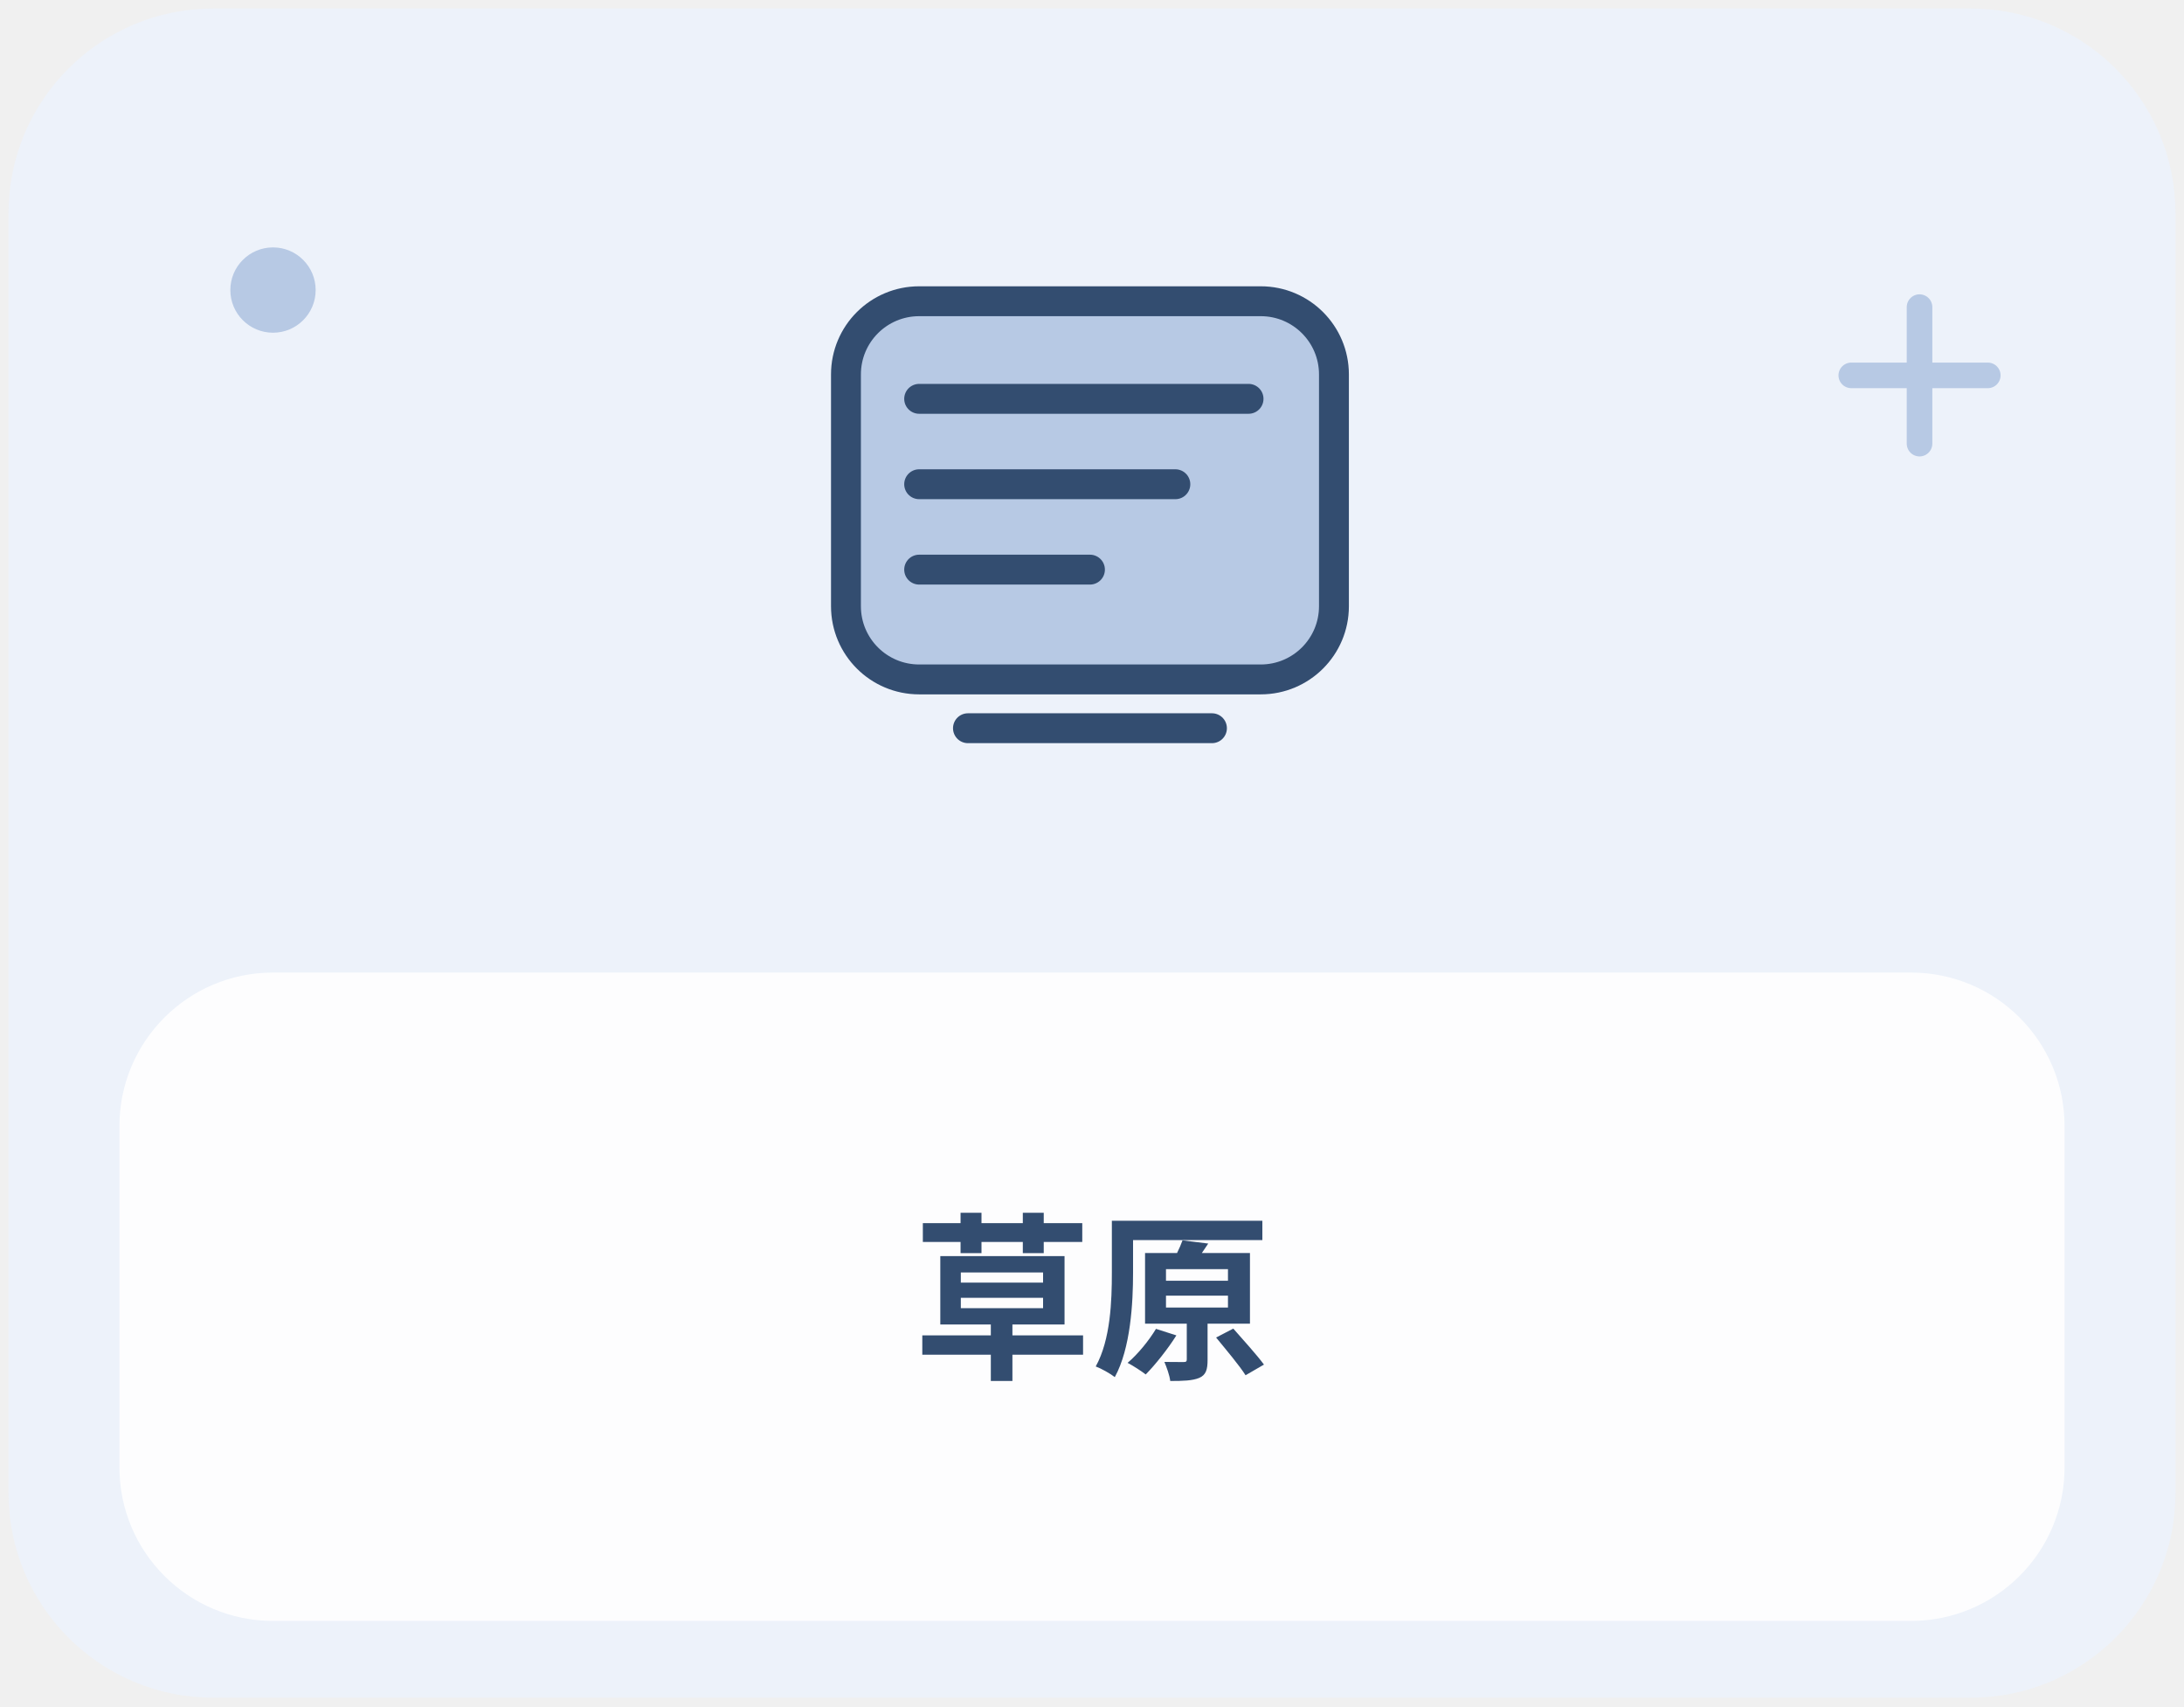
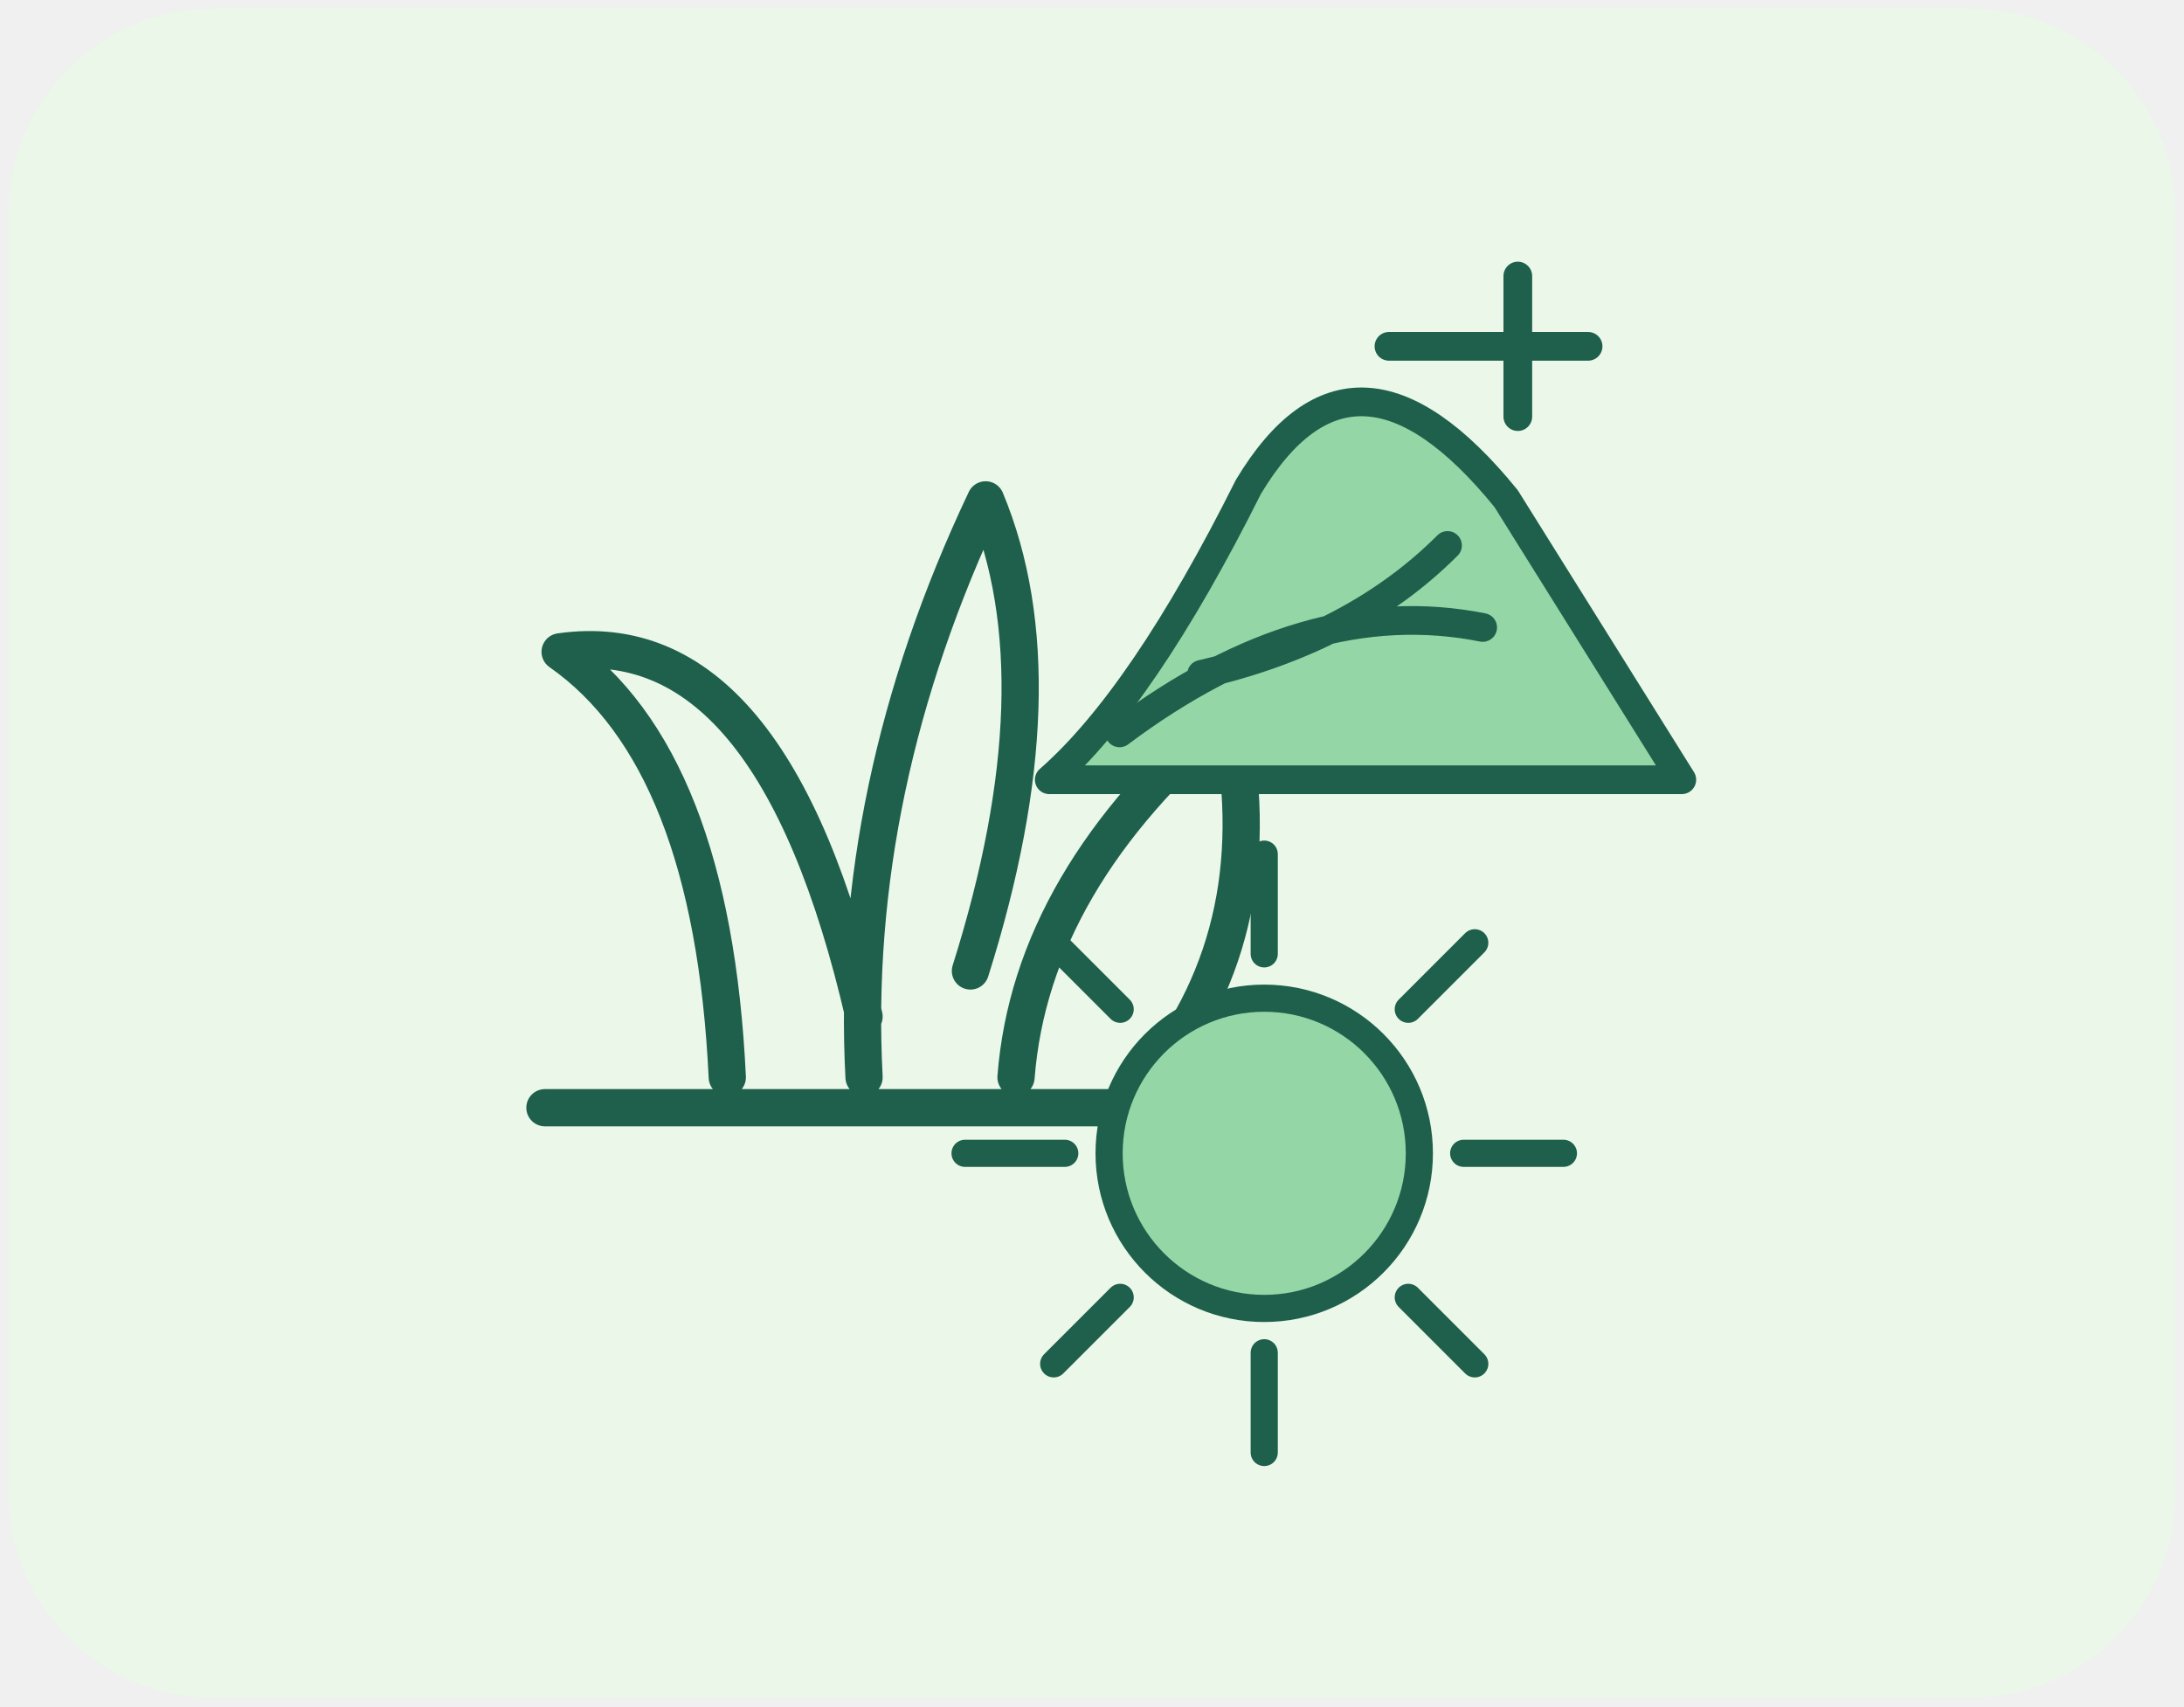
- <svg xmlns="http://www.w3.org/2000/svg" width="256" height="200" viewBox="0 0 256 200" font-family="system-ui,Noto Sans CJK SC,Microsoft YaHei,sans-serif" role="img">
-   <rect x="1" y="1" width="254" height="198" rx="24" fill="#edf2fa" />
-   <circle cx="32" cy="34" r="5" fill="#b7c9e4" />
-   <path d="M225 36v16m-8-8h16" stroke="#b7c9e4" stroke-width="3" stroke-linecap="round" />
-   <g transform="translate(82 11) scale(1.43)" stroke="#334d70" stroke-width="2.45" stroke-linecap="round" stroke-linejoin="round" fill="none">
-     <rect x="12" y="17" width="40" height="31" rx="6" fill="#b7c9e4" />
-     <path d="M18 25h27m-27 7h21m-21 7h14M22 52h20" fill="none" />
+ <svg xmlns="http://www.w3.org/2000/svg" width="256" height="200" viewBox="0 0 256 200" font-family="system-ui,sans-serif" role="img">
+   <rect x="1" y="1" width="254" height="198" rx="24" fill="#eaf7e9" />
+   <g transform="translate(52 20) scale(2.375)" stroke="#1e604b" stroke-width="2.45" stroke-linecap="round" stroke-linejoin="round" fill="none">
+     <g transform="translate(-1 5) scale(0.75)">
+       <path d="M8 55h48M20 53Q19 32 9 25q14-2 20 24m0 4Q28 34 37 15q5 12-1 31m3 7q1-13 14-24 3 14-5 24" fill="none" />
+     </g>
+     <g transform="translate(27 0) scale(0.578125)">
+       <path d="M5 52q8-7 17-25 9-15 22 1l15 24z" fill="#95d6a6" />
+       <path d="M11 48q16-12 31-9m-24 4q13-3 21-11m-5-17h17m-6-6v12" fill="none" />
+     </g>
+     <g transform="translate(23 31) scale(0.546875)">
+       <ellipse cx="32" cy="32" rx="14" ry="14" fill="#95d6a6" />
+       <path d="M32 5v9m0 36v9M5 32h9m36 0h9M13 13l6 6m26 26 6 6M13 51l6-6m26-26 6-6" fill="none" />
+     </g>
  </g>
-   <rect x="14" y="114" width="228" height="76" rx="18" fill="#fff" opacity=".87" />
-   <text x="128" y="160" fill="#334d70" font-size="21" font-weight="700" text-anchor="middle">草原</text>
</svg>
